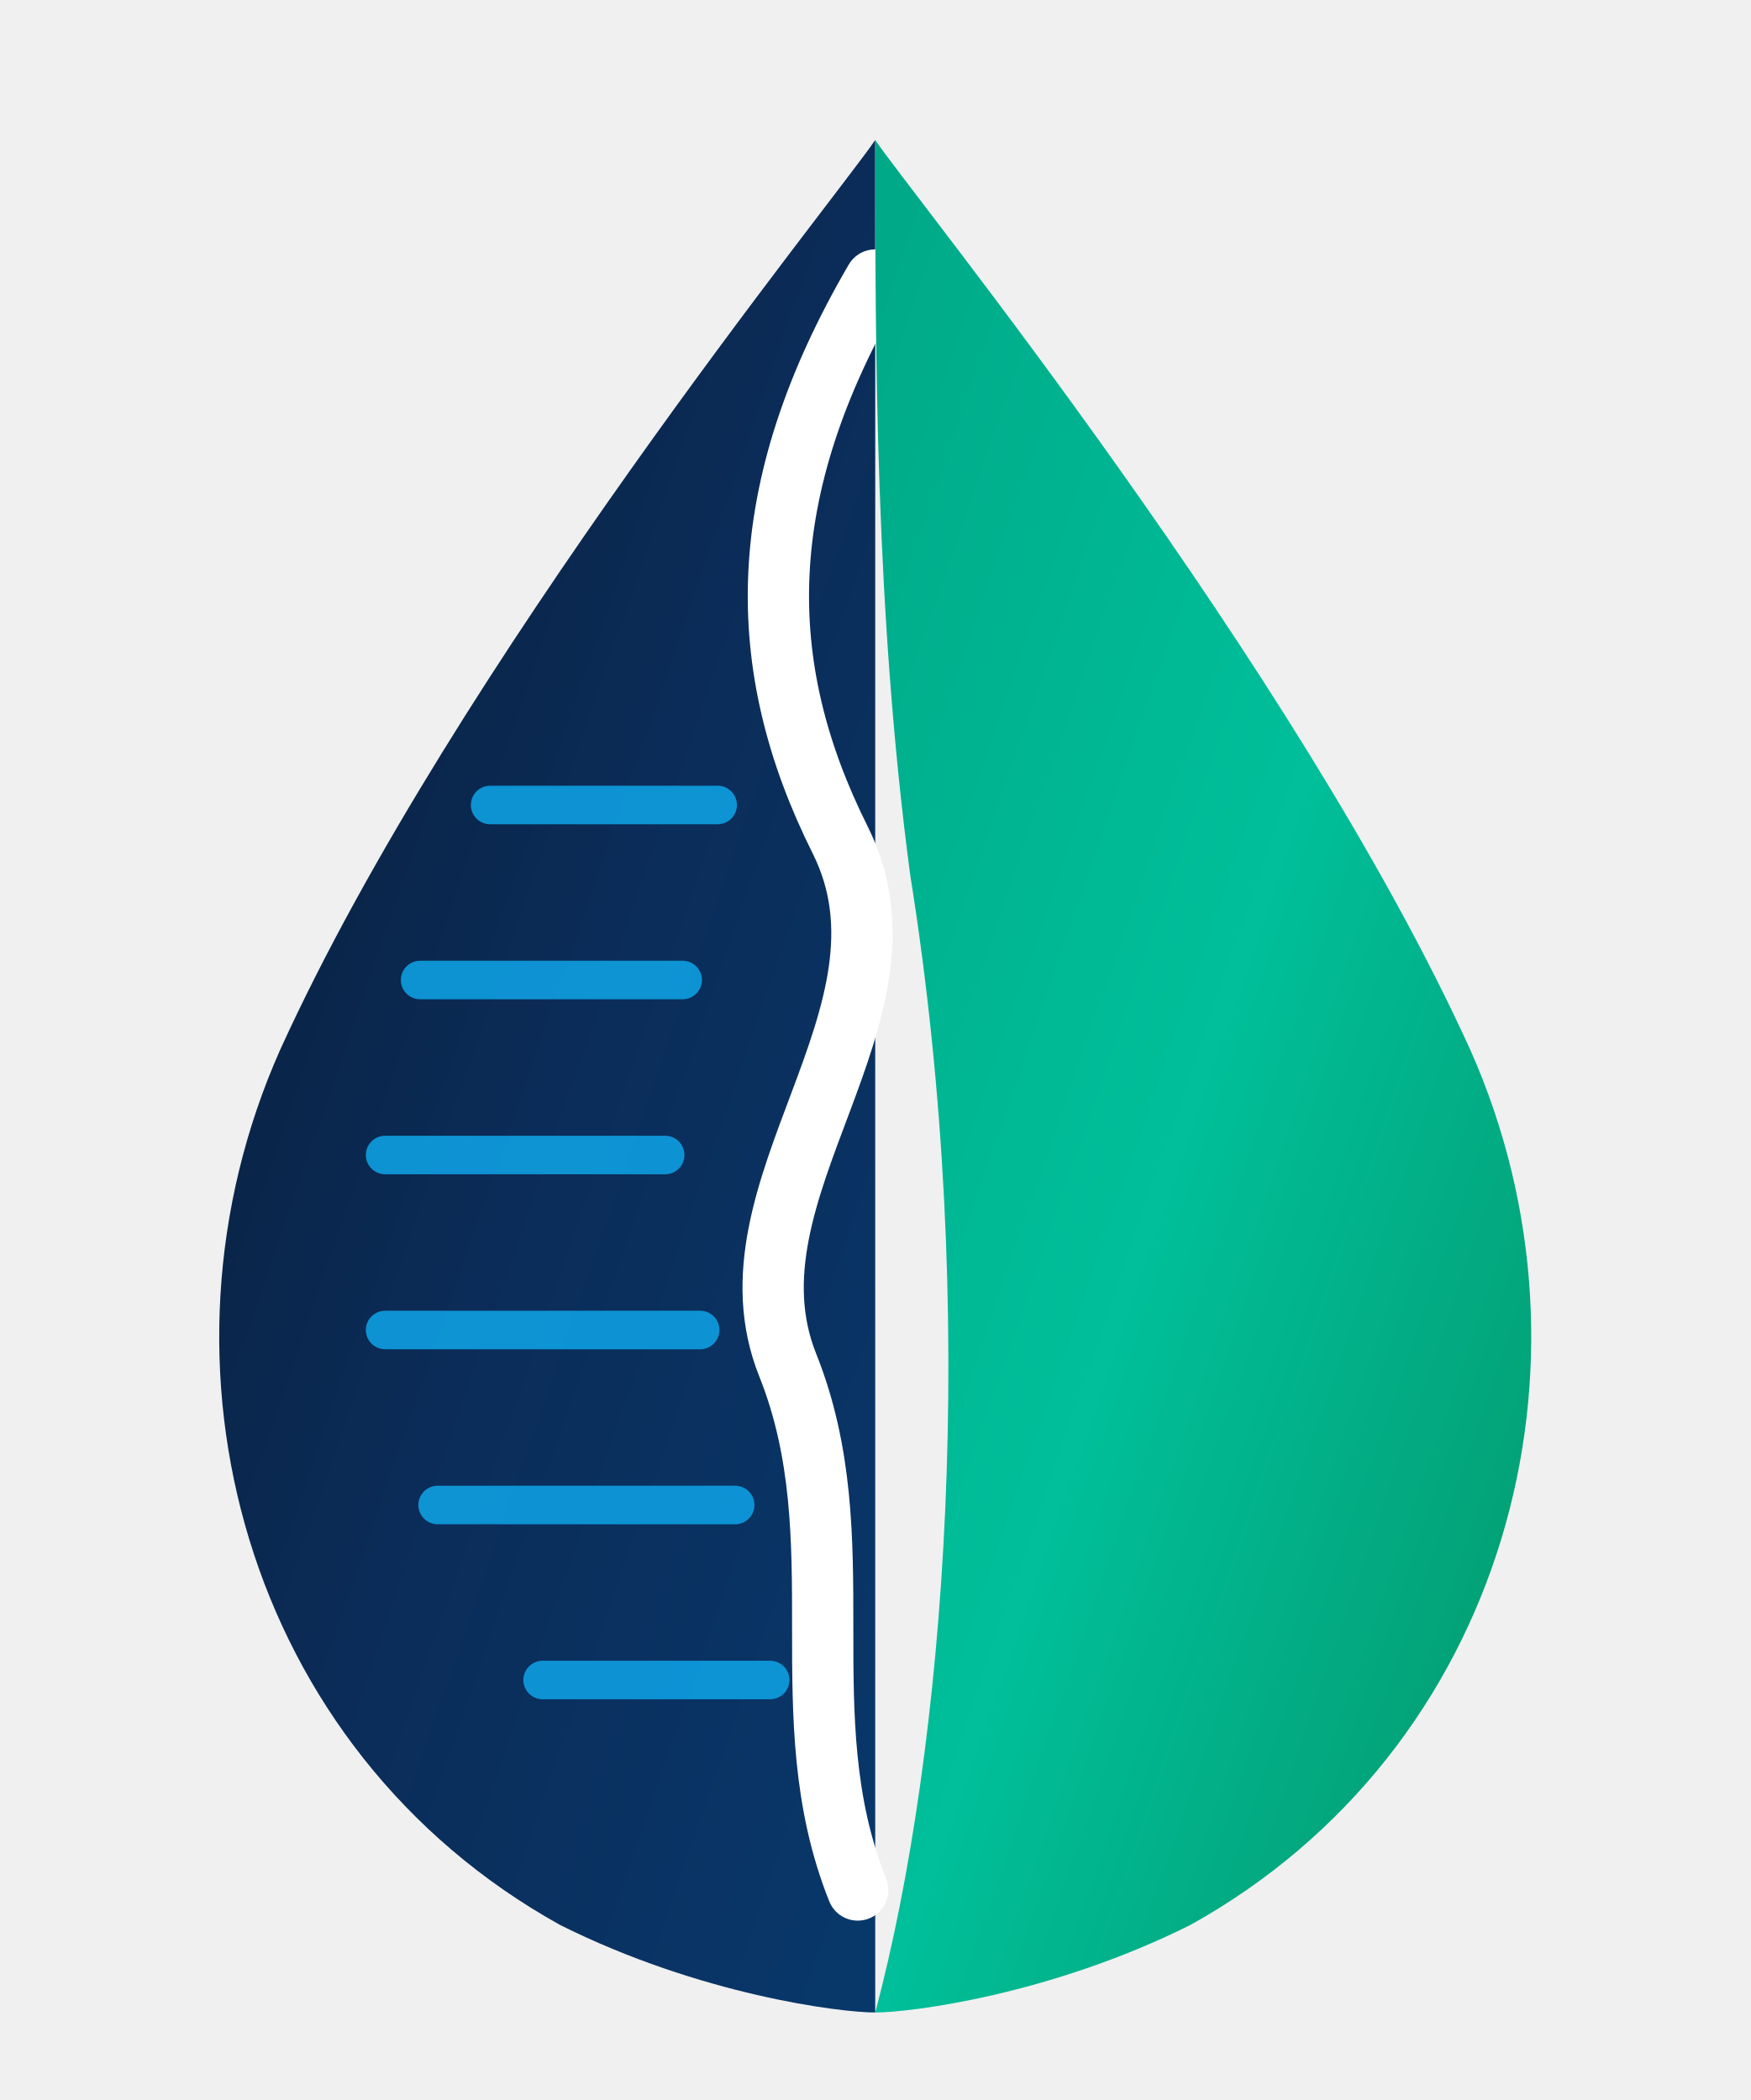
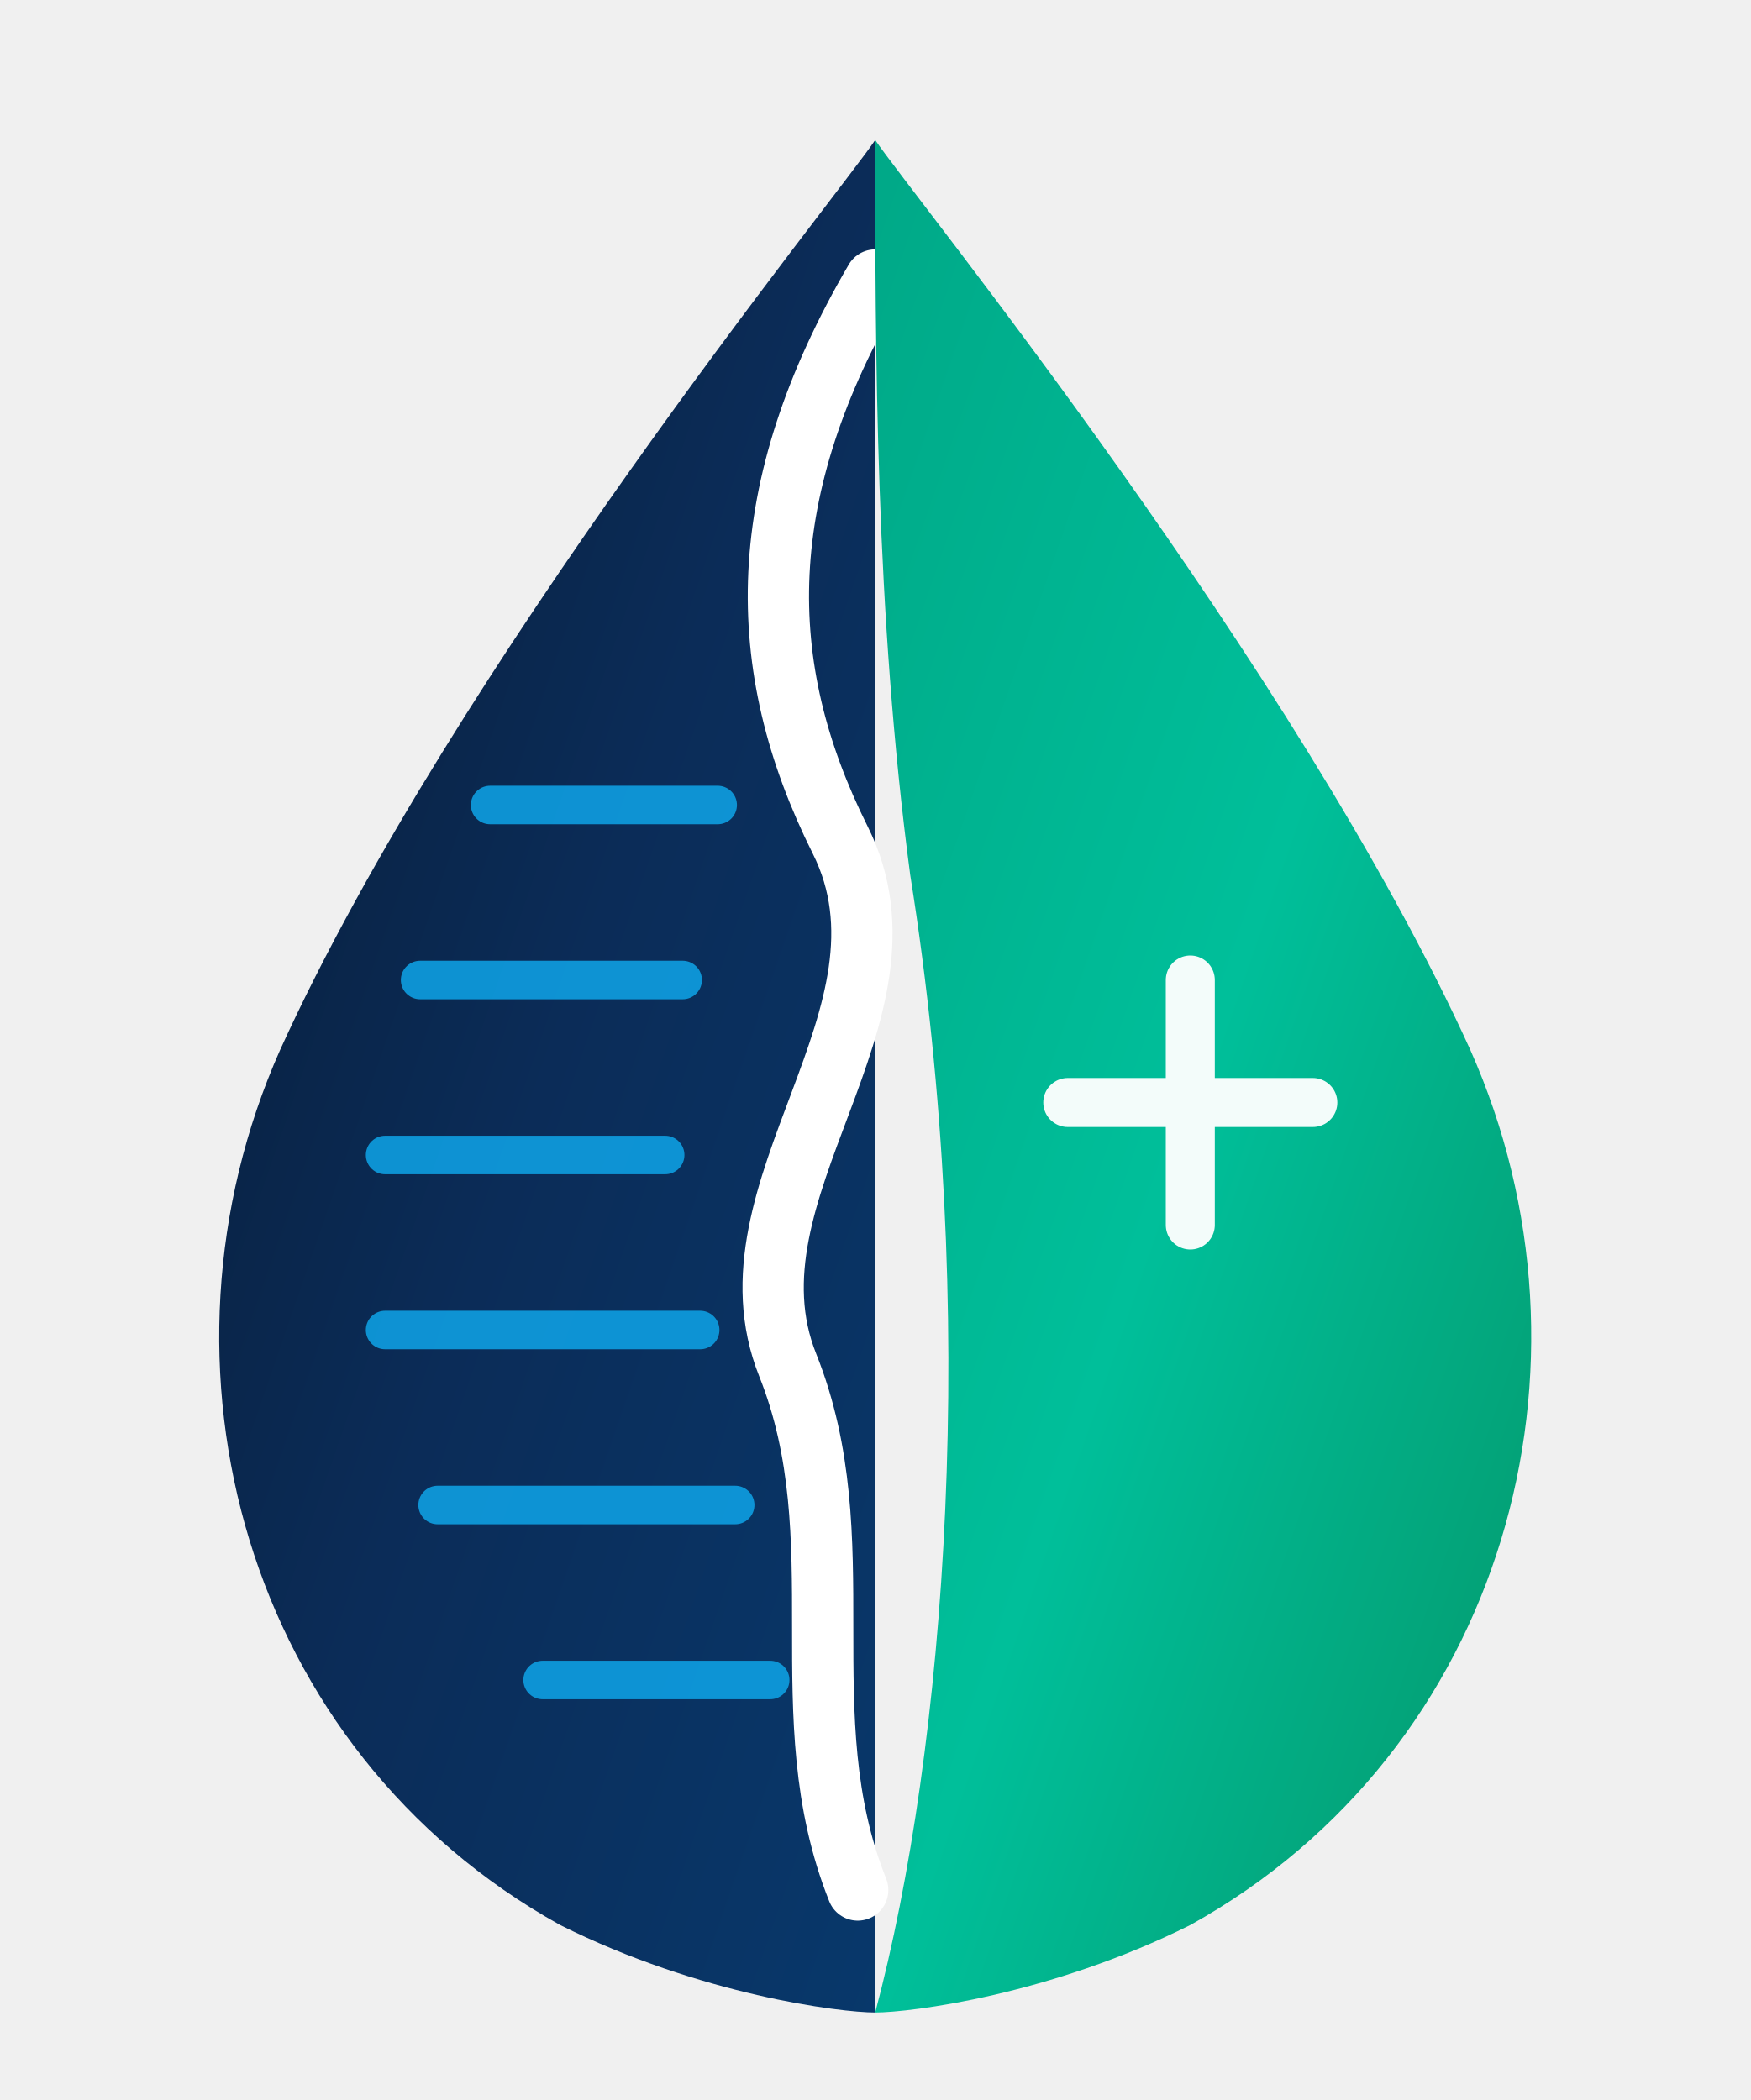
<svg xmlns="http://www.w3.org/2000/svg" viewBox="0 0 100 120" fill="none">
  <defs>
    <linearGradient id="wellqcLeftGrad" x1="0%" y1="0%" x2="100%" y2="100%">
      <stop offset="0%" stop-color="#071b34" />
      <stop offset="50%" stop-color="#0b2c58" />
      <stop offset="100%" stop-color="#08386b" />
    </linearGradient>
    <linearGradient id="wellqcRightGrad" x1="0%" y1="0%" x2="100%" y2="100%">
      <stop offset="0%" stop-color="#00a887" />
      <stop offset="50%" stop-color="#00bf9a" />
      <stop offset="100%" stop-color="#059669" />
    </linearGradient>
    <linearGradient id="wellqcCurveGrad" x1="0%" y1="0%" x2="0%" y2="100%">
      <stop offset="0%" stop-color="#38bdf8" />
      <stop offset="50%" stop-color="#0284c7" />
      <stop offset="100%" stop-color="#0284c7" />
    </linearGradient>
  </defs>
  <path d="M 50 8         C 48 11, 26 38, 16 60        C 8 78, 14 100, 32 110        C 40 114, 48 115, 50 115        L 50 8 Z" fill="url(#wellqcLeftGrad)" />
  <g stroke="#0ea5e9" stroke-width="2.2" stroke-linecap="round" opacity="0.85">
    <line x1="28" y1="46" x2="41" y2="46" />
    <line x1="24" y1="56" x2="39" y2="56" />
    <line x1="22" y1="66" x2="38" y2="66" />
    <line x1="22" y1="76" x2="40" y2="76" />
    <line x1="25" y1="86" x2="42" y2="86" />
    <line x1="31" y1="96" x2="44" y2="96" />
  </g>
  <path d="M 50 16        C 43 28, 43 38, 48 48        C 53 58, 41 68, 45 78        C 49 88, 45 98, 49 108" fill="none" stroke="#ffffff" stroke-width="3.5" stroke-linecap="round" />
  <path d="M 50 8        C 52 11, 74 38, 84 60        C 92 78, 86 100, 68 110        C 60 114, 52 115, 50 115        C 54 100, 56 75, 52 50        C 50 35, 50 20, 50 8 Z" fill="url(#wellqcRightGrad)" />
+   <g stroke="#ffffff" stroke-width="2.8" stroke-linecap="round" opacity="0.95">
+     <line x1="68" y1="56" x2="68" y2="70" />
+     <line x1="61" y1="63" x2="75" y2="63" />
+   </g>
</svg>
